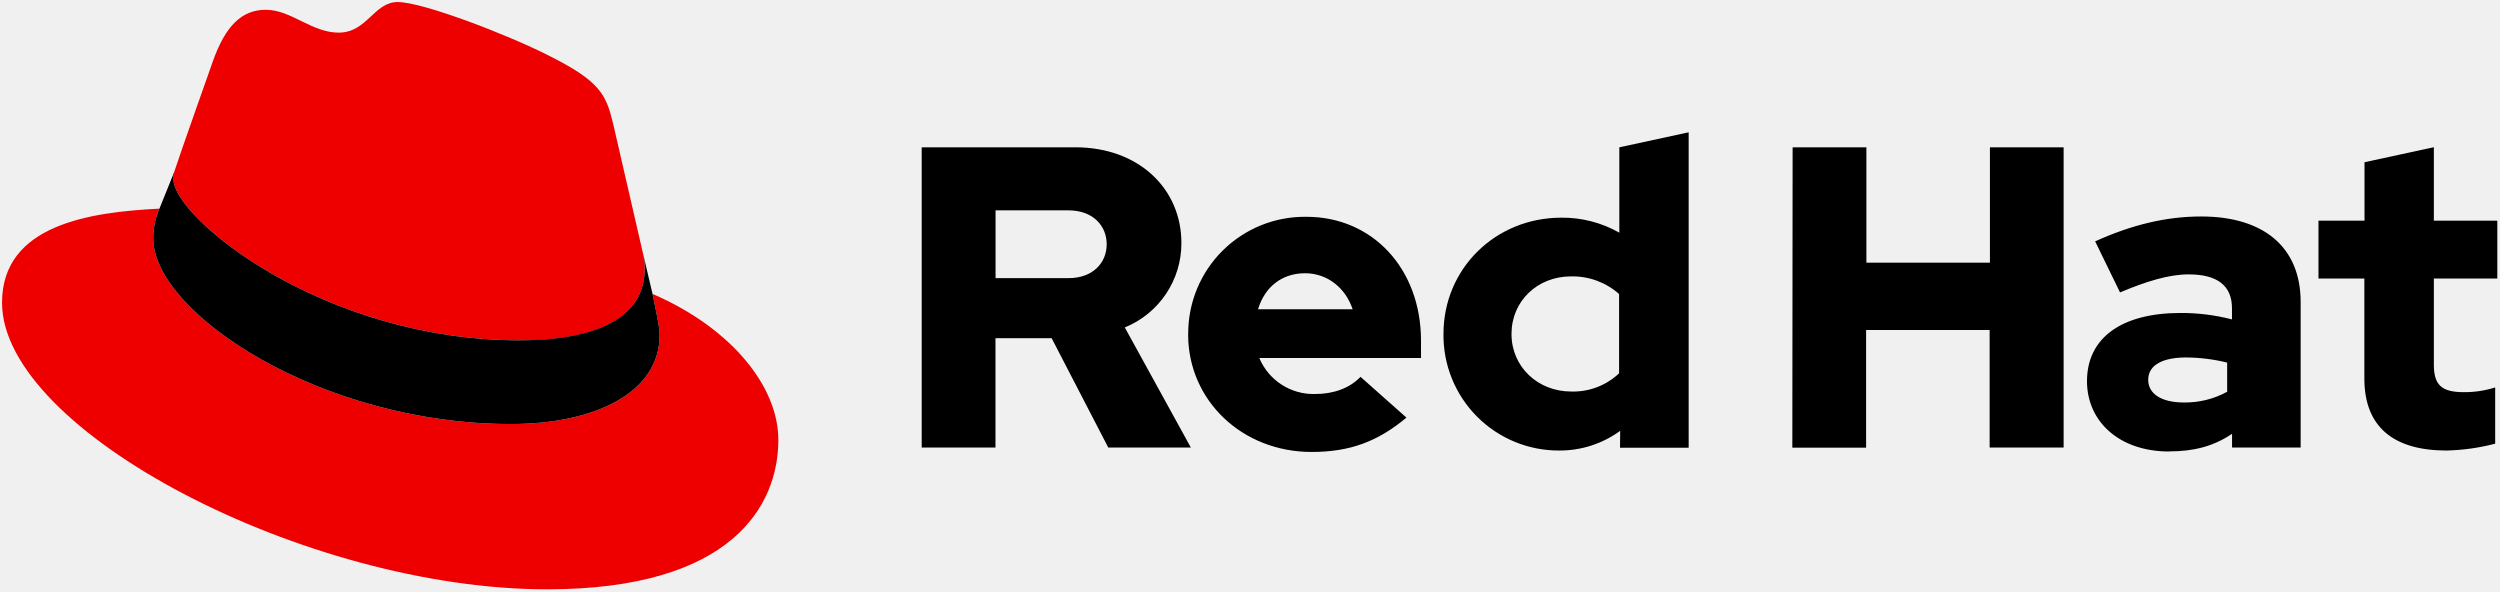
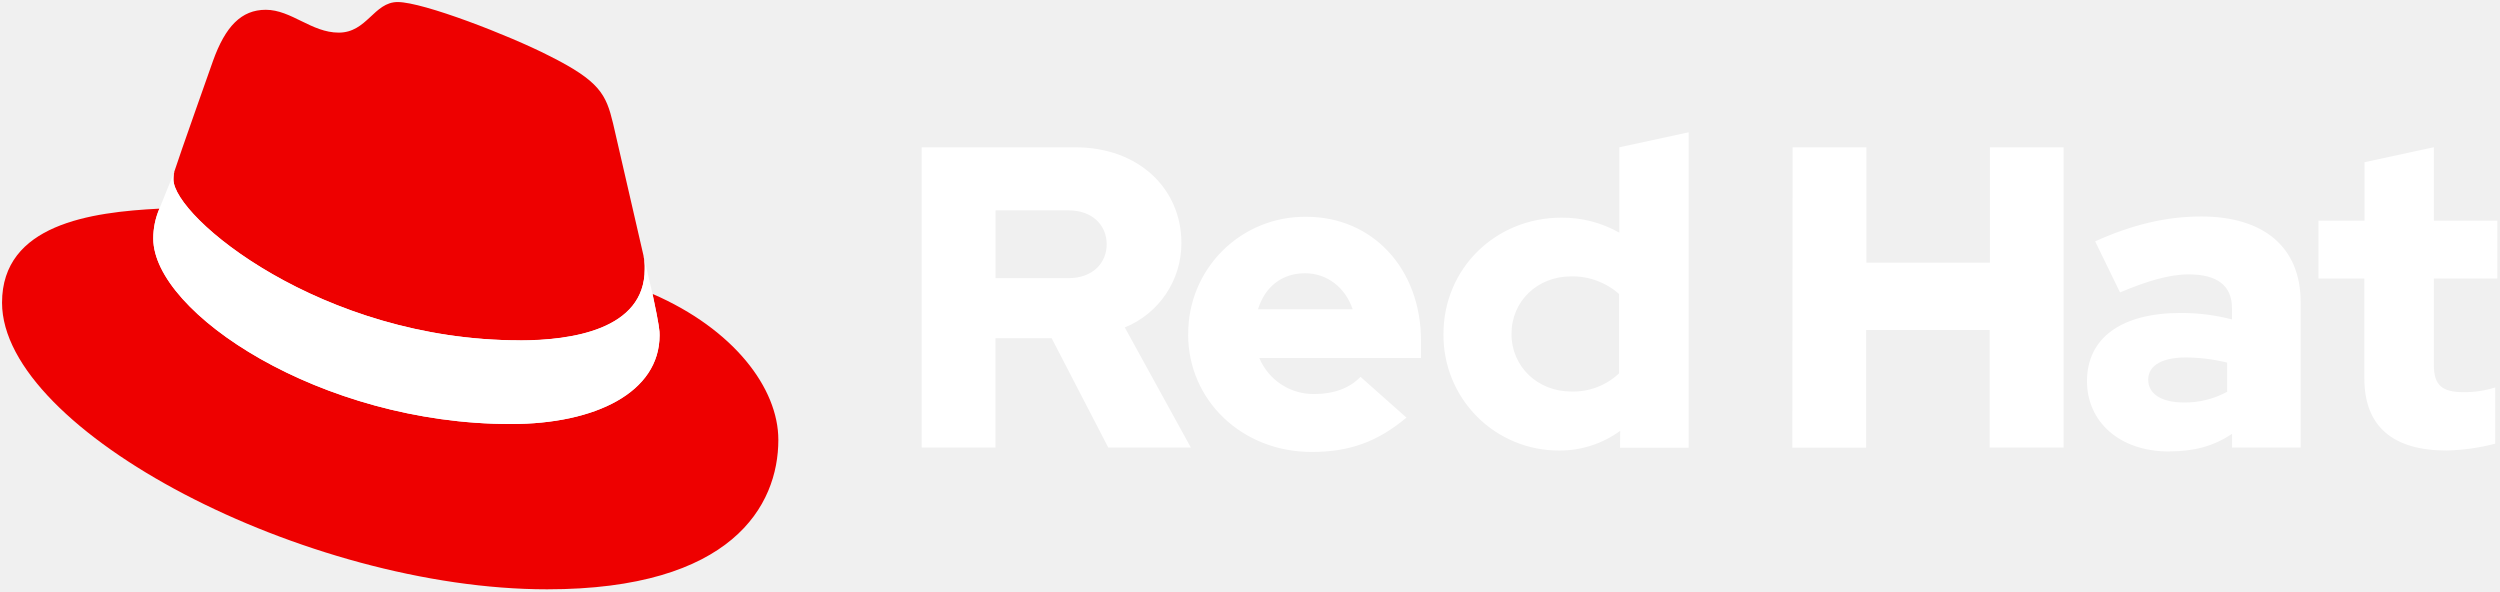
<svg xmlns="http://www.w3.org/2000/svg" width="613" height="145">
  <g fill="none">
    <path d="M127.47 83.49c12.51 0 30.61-2.58 30.61-17.46a14 14 0 0 0-.31-3.42l-7.45-32.36c-1.72-7.12-3.23-10.35-15.73-16.6C124.89 8.69 103.76.5 97.51.5 91.69.5 90 8 83.06 8c-6.68 0-11.64-5.6-17.89-5.6-6 0-9.91 4.09-12.93 12.5 0 0-8.41 23.72-9.49 27.16a6.43 6.43 0 0 0-.22 1.94c0 9.22 36.3 39.45 84.94 39.45M160 72.07c1.73 8.19 1.73 9.05 1.73 10.13 0 14-15.74 21.77-36.43 21.77-46.76.03-87.72-27.37-87.72-45.48a18.45 18.45 0 0 1 1.51-7.33C22.27 52 .5 55 .5 74.22c0 31.48 74.59 70.28 133.65 70.28 45.28 0 56.7-20.48 56.7-36.65 0-12.72-11-27.16-30.83-35.78" fill="#E00" />
-     <path d="M160 72.07c1.73 8.19 1.73 9.05 1.73 10.13 0 14-15.74 21.77-36.43 21.77-46.76.03-87.72-27.37-87.72-45.48a18.45 18.45 0 0 1 1.51-7.33l3.66-9.06a6.43 6.43 0 0 0-.22 1.9c0 9.22 36.3 39.45 84.94 39.45 12.51 0 30.61-2.58 30.61-17.46a14 14 0 0 0-.31-3.42l2.23 9.5zM579.74 92.8c0 11.89 7.15 17.67 20.19 17.67a52.11 52.11 0 0 0 11.89-1.68V95a24.84 24.84 0 0 1-7.68 1.16c-5.37 0-7.36-1.68-7.36-6.73V68.3h15.56V54.1h-15.56v-18l-17 3.68V54.1h-11.29v14.2h11.25v24.5zm-53 .32c0-3.68 3.69-5.47 9.26-5.47a43.12 43.12 0 0 1 10.1 1.26v7.15a21.51 21.51 0 0 1-10.63 2.63c-5.46 0-8.73-2.1-8.73-5.57zm5.2 17.56c6 0 10.84-1.26 15.36-4.31v3.37h16.82V74.08c0-13.56-9.14-21-24.39-21-8.52 0-16.94 2-26 6.1l6.1 12.52c6.52-2.74 12-4.42 16.83-4.42 7 0 10.62 2.73 10.62 8.31v2.73a49.53 49.53 0 0 0-12.62-1.58c-14.31 0-22.93 6-22.93 16.73 0 9.78 7.78 17.24 20.19 17.24l.02-.03zm-92.46-.91h18.09V80.92h30.29v28.82H506V36.12h-18.07v28.29h-30.29V36.12h-18.09l-.07 73.65zm-68.86-27.9c0-8 6.31-14.1 14.62-14.1A17.22 17.22 0 0 1 397 72.09v19.45A16.36 16.36 0 0 1 385.24 96c-8.2 0-14.62-6.1-14.62-14.09v-.04zm26.61 27.91h16.83V32.44l-17 3.68v20.93a28.3 28.3 0 0 0-14.2-3.68c-16.19 0-28.92 12.51-28.92 28.5a28.25 28.25 0 0 0 28.4 28.6 25.12 25.12 0 0 0 14.93-4.83l-.04 4.14zM320 67c5.36 0 9.88 3.47 11.67 8.83h-23.2C310.15 70.3 314.36 67 320 67zm-28.67 15c0 16.2 13.25 28.82 30.28 28.82 9.36 0 16.2-2.53 23.25-8.42l-11.26-10c-2.63 2.74-6.52 4.21-11.14 4.21a14.39 14.39 0 0 1-13.68-8.83h39.65v-4.23c0-17.67-11.88-30.39-28.08-30.39a28.57 28.57 0 0 0-29 28.81l-.02.03zM262 51.58c6 0 9.36 3.78 9.36 8.31 0 4.53-3.36 8.31-9.36 8.31h-17.89V51.58H262zm-36 58.16h18.09V82.92h13.77l13.89 26.82H292l-16.2-29.45a22.27 22.27 0 0 0 13.88-20.72c0-13.25-10.41-23.45-26-23.45H226v73.62z" fill="#000" />
+     <path d="M160 72.07c1.73 8.19 1.73 9.05 1.73 10.13 0 14-15.74 21.77-36.43 21.77-46.76.03-87.72-27.37-87.72-45.48a18.45 18.45 0 0 1 1.51-7.33l3.66-9.06a6.43 6.43 0 0 0-.22 1.9c0 9.22 36.3 39.45 84.94 39.45 12.51 0 30.61-2.58 30.61-17.46a14 14 0 0 0-.31-3.42l2.23 9.5zM579.74 92.8c0 11.89 7.15 17.67 20.19 17.67a52.11 52.11 0 0 0 11.89-1.68V95a24.84 24.84 0 0 1-7.68 1.16c-5.37 0-7.36-1.68-7.36-6.73V68.3h15.56V54.1h-15.56v-18l-17 3.68V54.1h-11.29v14.2h11.25v24.5zm-53 .32c0-3.68 3.69-5.47 9.26-5.47a43.12 43.12 0 0 1 10.1 1.26v7.15a21.51 21.51 0 0 1-10.63 2.63c-5.46 0-8.73-2.1-8.73-5.57zm5.2 17.56c6 0 10.84-1.26 15.36-4.31v3.37h16.82V74.08c0-13.56-9.14-21-24.39-21-8.52 0-16.94 2-26 6.1l6.1 12.52c6.52-2.74 12-4.42 16.83-4.42 7 0 10.62 2.73 10.62 8.31v2.73a49.53 49.53 0 0 0-12.62-1.58c-14.31 0-22.93 6-22.93 16.73 0 9.78 7.78 17.24 20.19 17.24l.02-.03zm-92.46-.91h18.09V80.92h30.29v28.82H506V36.12h-18.07v28.29h-30.29V36.12h-18.09l-.07 73.65zm-68.86-27.9c0-8 6.31-14.1 14.62-14.1A17.22 17.22 0 0 1 397 72.09v19.45A16.36 16.36 0 0 1 385.24 96c-8.2 0-14.62-6.1-14.62-14.09v-.04zm26.61 27.91h16.83V32.44l-17 3.68v20.93a28.3 28.3 0 0 0-14.2-3.68c-16.19 0-28.92 12.51-28.92 28.5a28.25 28.25 0 0 0 28.4 28.6 25.12 25.12 0 0 0 14.93-4.83l-.04 4.14zM320 67c5.36 0 9.88 3.47 11.67 8.83h-23.2C310.15 70.3 314.36 67 320 67zm-28.67 15c0 16.2 13.25 28.82 30.28 28.82 9.36 0 16.2-2.53 23.25-8.42l-11.26-10c-2.63 2.74-6.52 4.21-11.14 4.21a14.39 14.39 0 0 1-13.68-8.83h39.65v-4.23c0-17.67-11.88-30.39-28.08-30.39a28.57 28.57 0 0 0-29 28.81l-.02.03zM262 51.58c6 0 9.36 3.78 9.36 8.31 0 4.53-3.36 8.31-9.36 8.31h-17.89V51.58H262zm-36 58.16h18.09V82.92h13.77l13.89 26.82H292l-16.2-29.45a22.27 22.27 0 0 0 13.88-20.72c0-13.25-10.41-23.45-26-23.45H226v73.62z" fill="#FFFFFF" />
  </g>
</svg>
